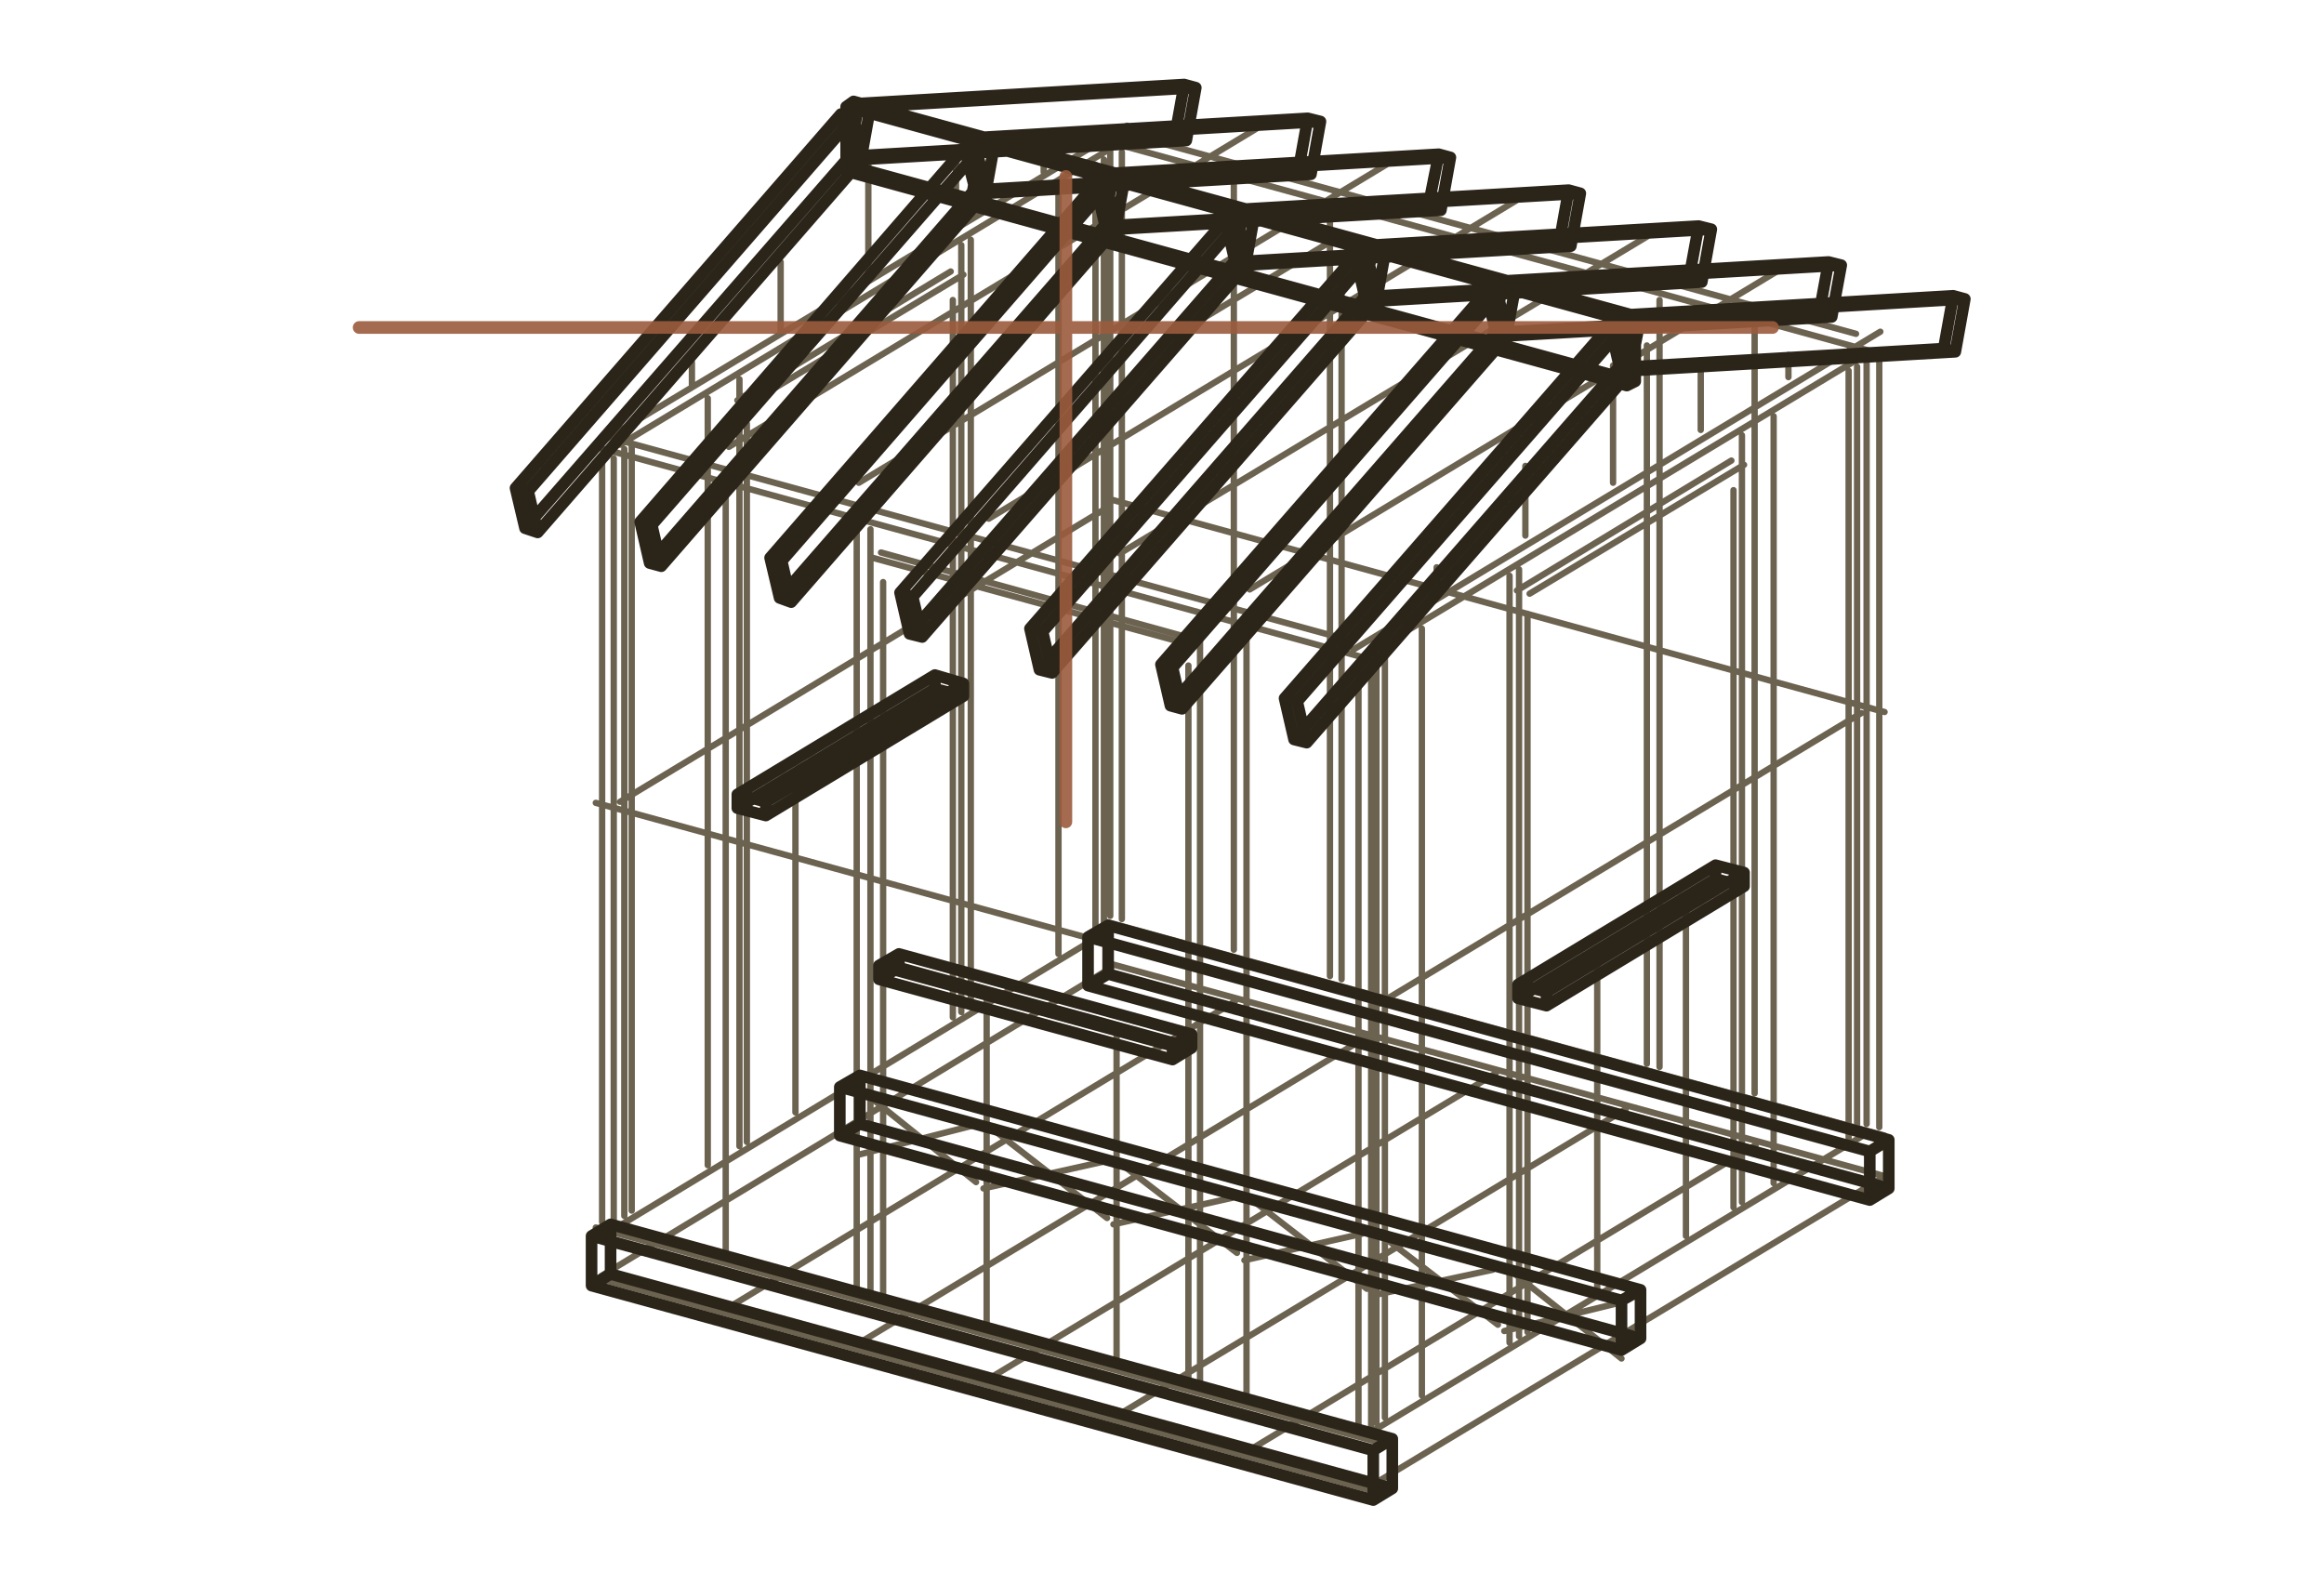
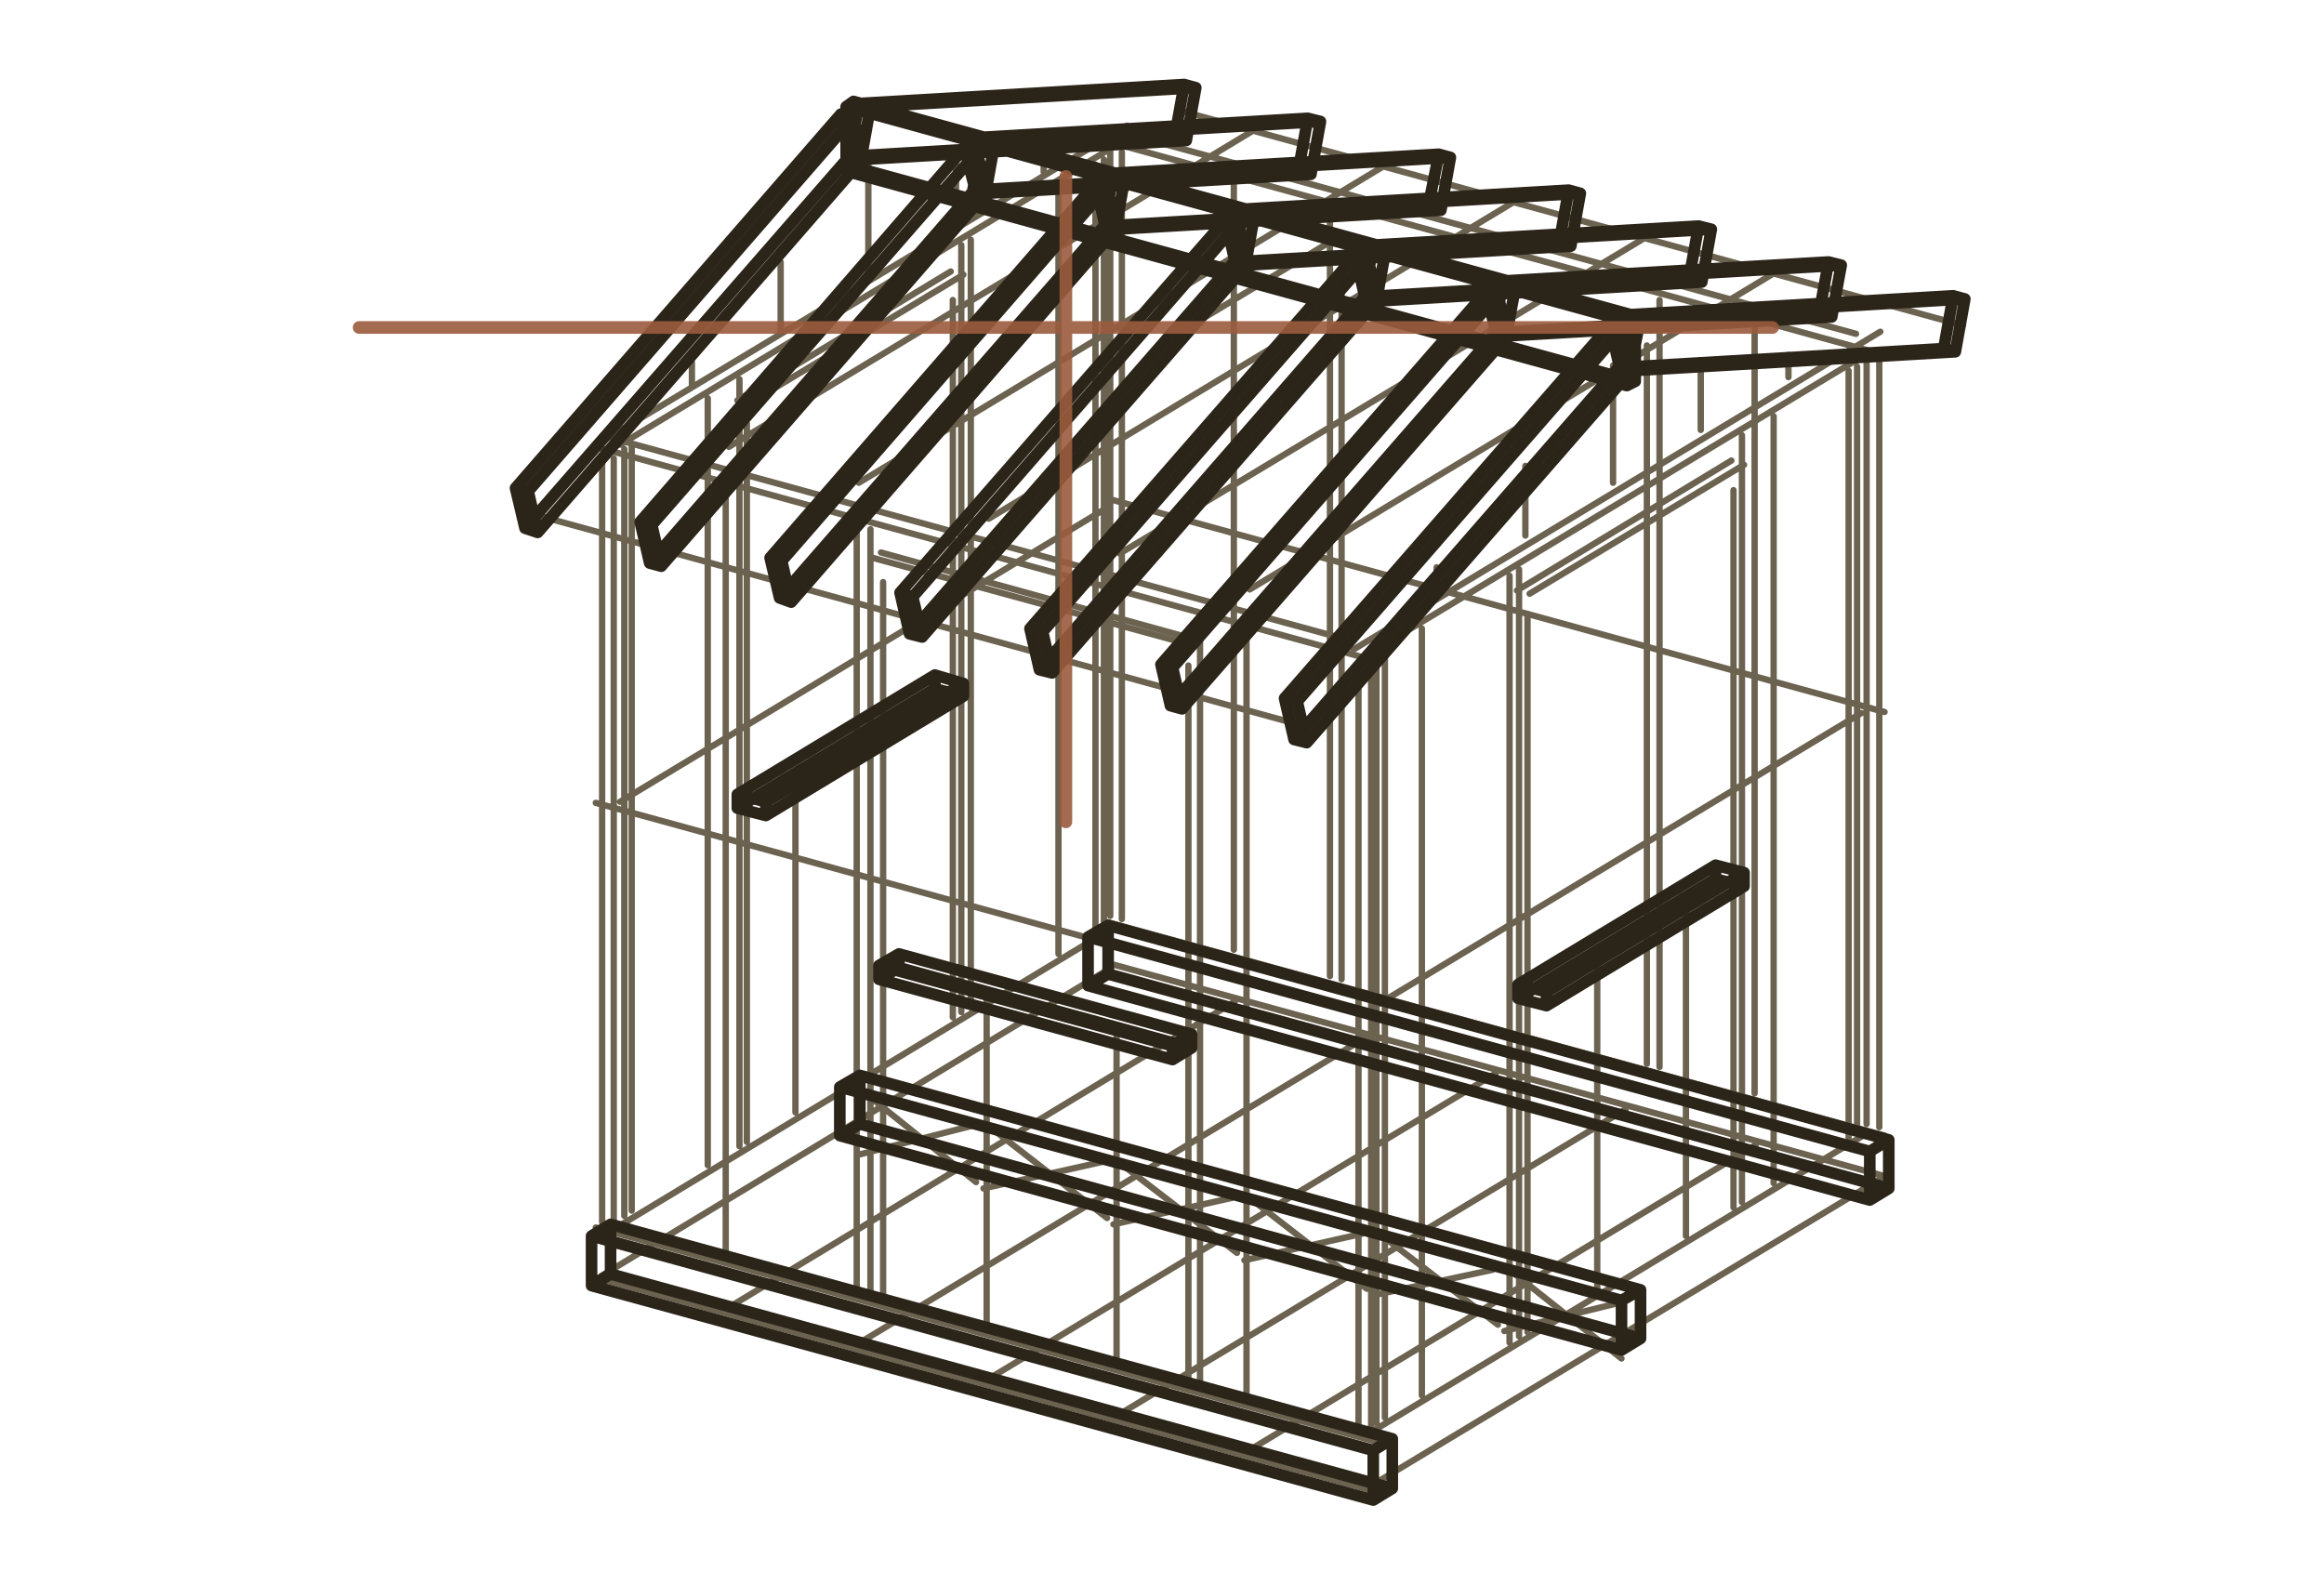
<svg xmlns="http://www.w3.org/2000/svg" viewBox="0 0 220 150" width="220" height="150" role="img">
  <g fill="none" stroke="#6b6250" stroke-width="0.6" stroke-linecap="round">
-     <path d="M105.2 91.6L56.9 120.8M116.9 94.8L68.6 124M129.3 98.2L80.9 127.4M141.6 101.6L93.3 130.7M153.9 105L105.6 134.1M166.2 108.4L117.9 137.5M178 111.6L129.7 140.7M105 91.2L179 111.5M55.9 120.8L129.9 141.1M81.8 103.4L92.4 111.9M81.3 109.3L91.9 106.6M93.6 106.6L104.8 115.3M93.1 112.5L104.3 110M105.9 110L117.1 118.6M105.4 115.9L116.6 113.4M118.3 113.4L129.4 122M117.8 119.3L128.9 116.8M130.6 116.8L141.8 125.4M130.1 122.6L141.3 120.2M142.9 120.2L153.5 128.6M142.4 126L153 123.4M104.5 87.2L178.4 107.5M104.5 13.3L178.4 33.6M107.2 12.8L175.7 31.6M105.1 86.7L105.1 14.1M116.8 89.9L116.8 17.3M166.1 103.5L166.1 30.9M177.9 106.7L177.9 34.1M106.2 87L106.2 14.4M176.7 106.4L176.7 33.8M125.9 92.4L125.9 19.8M127 92.7L127 24.8M157.1 101L157.1 28.4M155.9 100.7L155.9 32.7M126.8 22.1L156.9 30.3M126 22.5L156.1 30.8M130.4 136.5L56.4 116.2M130.4 62.6L56.4 42.3M127.7 60.6L59.1 41.8M129.8 135.7L129.8 63.1M118 132.4L118 59.8M81.1 122.3L81.1 49.7M68.7 118.9L68.7 46.3M57 115.7L57 43.1M128.6 135.3L128.6 62.8M58.1 116L58.1 43.4M113.6 131.2L113.6 58.6M112.5 130.9L112.5 63M82.4 122.7L82.4 50.1M83.6 123L83.6 55.1M112.6 61L82.6 52.8M113.4 60.6L83.4 52.3M105.7 129.1L105.7 98.1M93.4 125.7L93.4 94.7M176.2 107.6L129.9 135.5M176.2 33.8L129.9 61.7M178 31.4L128.1 61.5M175.8 107.2L175.8 34.7M167.9 112L167.9 39.4M142.9 127.1L142.9 54.5M134.6 132.1L134.6 59.5M130.3 134.7L130.3 62.1M175 107.7L175 35.1M131.1 134.2L131.1 61.6M164.9 113.8L164.9 41.2M164.1 114.3L164.1 46.4M143.8 126.5L143.8 53.9M144.6 126.1L144.6 58.1M165.1 44L144.8 56.2M163.9 43.6L143.6 55.9M159.6 117L159.6 86.1M151.2 122.1L151.2 91.1M58.7 116L104.9 88.1M58.7 42.1L104.9 14.2M56.8 41.9L106.7 11.9M59.1 115.1L59.1 42.5M67 110.3L67 37.7M91.9 95.3L91.9 22.7M100.2 90.3L100.2 17.7M104.5 87.7L104.5 15.1M59.8 114.6L59.8 42.1M103.7 88.2L103.7 15.6M70 108.5L70 35.9M70.7 108.1L70.7 40.1M91 95.8L91 23.2M90.2 96.3L90.2 28.4M69.8 37.9L90 25.7M70.9 38.2L91.2 26M75.3 105.3L75.3 74.3M83.6 100.3L83.6 69.3M118.9 12.2L69 42.3M131.2 15.6L81.3 45.7M143.5 19L93.6 49.1M155.9 22.4L106 52.4M168.2 25.7L118.3 55.8M126.9 22.3L110.3 32.3M98.8 16.3L98.8 14.3M90.5 21.4L90.5 14.8M82.2 26.4L82.2 15.2M73.9 31.4L73.9 24.8M65.5 36.4L65.5 34.3M169.3 35.7L169.3 33.6M161 40.7L161 34.1M152.7 45.7L152.7 34.6M144.4 50.7L144.4 44.1M136 55.7L136 53.7M104.5 47.1L178.4 67.4M130.4 96.3L56.4 76M176.2 67.5L129.9 95.4M58.7 75.9L104.9 48" />
+     <path d="M105.2 91.6L56.9 120.8M116.9 94.8L68.6 124M129.3 98.2L80.9 127.4M141.6 101.6L93.3 130.7M153.9 105L105.6 134.1M166.2 108.4L117.9 137.5M178 111.6L129.7 140.7M105 91.2L179 111.5M55.9 120.8L129.9 141.1M81.8 103.4L92.4 111.9M81.3 109.3L91.9 106.6M93.6 106.6L104.8 115.3M93.1 112.5L104.3 110M105.9 110L117.1 118.6M105.4 115.9L116.6 113.4M118.3 113.4L129.4 122M117.8 119.3L128.9 116.8M130.6 116.8L141.8 125.4M130.1 122.6L141.3 120.2M142.9 120.2L153.5 128.6M142.4 126L153 123.4M104.5 87.2L178.4 107.5M104.5 13.3L178.4 33.6M107.2 12.8L175.7 31.6M105.1 86.7L105.1 14.1M116.8 89.9L116.8 17.3M166.1 103.5L166.1 30.9M177.9 106.7L177.9 34.1M106.2 87L106.2 14.4M176.7 106.4L176.7 33.8M125.9 92.4L125.9 19.8M127 92.7L127 24.8M157.1 101L157.1 28.4M155.9 100.7L155.9 32.7M126.8 22.1L156.9 30.3M126 22.5L156.1 30.8M130.4 136.5L56.4 116.2M130.4 62.6L56.4 42.3M127.7 60.6L59.1 41.8M129.8 135.7L129.8 63.1M118 132.4L118 59.8M81.1 122.3L81.1 49.7M68.7 118.9L68.7 46.3M57 115.7L57 43.1M128.6 135.3L128.6 62.8M58.1 116L58.1 43.4M113.6 131.2L113.6 58.6M112.5 130.9L112.5 63M82.4 122.7L82.4 50.1M83.6 123L83.6 55.1M112.6 61L82.6 52.8M113.4 60.6L83.4 52.3M105.7 129.1L105.7 98.1M93.4 125.7L93.4 94.7M176.2 107.6L129.9 135.5M176.2 33.8L129.9 61.7M178 31.4L128.1 61.5M175.8 107.2L175.8 34.7M167.9 112L167.9 39.4M142.9 127.1L142.9 54.5M134.6 132.1L134.6 59.5M130.3 134.7L130.3 62.1M175 107.7L175 35.1M131.1 134.2L131.1 61.6M164.9 113.8L164.9 41.2M164.1 114.3L164.1 46.4M143.8 126.5L143.8 53.9M144.6 126.1L144.6 58.1M165.1 44L144.8 56.2M163.9 43.6L143.6 55.9M159.6 117L159.6 86.1M151.2 122.1L151.2 91.1M58.7 116L104.9 88.1M58.7 42.1L104.9 14.2M56.8 41.9L106.7 11.9M59.1 115.1L59.1 42.5M67 110.3L67 37.7M91.9 95.3L91.9 22.7M100.2 90.3L100.2 17.7M104.5 87.7L104.5 15.1M59.8 114.6L59.8 42.1M103.7 88.2L103.7 15.6M70 108.5L70 35.9M70.7 108.1L70.7 40.1M91 95.8L91 23.2M90.2 96.3L90.2 28.4M69.8 37.9L90 25.7M70.9 38.2L91.2 26M75.3 105.3L75.3 74.3M83.6 100.3L83.6 69.3M118.9 12.2L69 42.3M131.2 15.6L81.3 45.7M143.5 19L93.6 49.1M155.9 22.4L106 52.4M168.2 25.7L118.3 55.8M126.9 22.3L110.3 32.3M98.8 16.3L98.8 14.3M90.5 21.4L90.5 14.8M82.2 26.4L82.2 15.2M73.9 31.4L73.9 24.8M65.5 36.4L65.5 34.3M169.3 35.7L169.3 33.6M161 40.7L161 34.1M152.7 45.7L152.7 34.6M144.4 50.7L144.4 44.1M136 55.7L136 53.7M111.8 10.5L185.8 30.8M123 68.6L49.1 48.3M104.5 47.1L178.4 67.4M130.4 96.3L56.4 76M176.2 67.5L129.9 95.4M58.7 75.9L104.9 48" />
  </g>
  <g fill="none" stroke="#2b2419" stroke-width="1.1" stroke-linecap="round">
    <path d="M104.9 92.2L103 93.3M104.9 87.6L103 88.7M178.8 112.5L177 113.6M178.8 107.9L177 109M104.9 92.2L104.9 87.6M103 93.3L103 88.7M178.8 112.5L178.8 107.9M177 113.6L177 109M104.9 92.2L178.8 112.5M103 93.3L177 113.6M104.9 87.6L178.8 107.9M103 88.7L177 109M81.4 106.4L79.5 107.5M81.4 101.8L79.5 102.9M155.3 126.7L153.5 127.8M155.3 122.1L153.5 123.1M81.4 106.4L81.4 101.8M79.5 107.5L79.5 102.9M155.3 126.7L155.3 122.1M153.5 127.8L153.5 123.1M81.4 106.4L155.3 126.7M79.5 107.5L153.5 127.8M81.4 101.8L155.3 122.1M79.5 102.9L153.5 123.1M57.8 120.6L56 121.7M57.8 115.9L56 117M131.8 140.9L130 142M131.8 136.2L130 137.3M57.8 120.6L57.8 115.9M56 121.7L56 117M131.8 140.9L131.8 136.2M130 142L130 137.3M57.8 120.6L131.8 140.9M56 121.7L130 142M57.8 115.9L131.8 136.2M56 117L130 137.3M112.8 99.2L112.8 97.9M111 100.3L111 99M85.1 91.6L85.1 90.3M83.2 92.7L83.2 91.4M112.8 99.2L111 100.3M112.8 97.9L111 99M85.1 91.6L83.2 92.7M85.1 90.3L83.2 91.4M112.8 99.2L85.1 91.6M112.8 97.9L85.1 90.3M111 100.3L83.2 92.7M111 99L83.2 91.4M162.4 83.2L162.4 81.9M165.1 83.9L165.1 82.6M143.7 94.5L143.7 93.2M146.4 95.2L146.4 93.9M162.4 83.2L165.1 83.9M162.4 81.9L165.1 82.6M143.7 94.5L146.4 95.2M143.7 93.2L146.4 93.9M162.4 83.2L143.7 94.5M162.4 81.9L143.7 93.2M165.1 83.9L146.4 95.2M165.1 82.6L146.4 93.9M72.5 77.2L72.5 75.9M69.8 76.5L69.8 75.2M91.2 65.9L91.2 64.7M88.5 65.2L88.5 63.9M72.5 77.2L69.8 76.5M72.5 75.9L69.8 75.2M91.2 65.9L88.5 65.2M91.2 64.7L88.5 63.9M72.5 77.2L91.2 65.9M72.5 75.9L91.2 64.7M69.8 76.5L88.5 65.2M69.8 75.2L88.5 63.9M112.3 13.3L111.2 13M113.2 8.3L112.1 8M81.5 15.1L80.4 14.8M82.4 10.1L81.3 9.8M112.3 13.3L113.2 8.3M111.2 13L112.1 8M81.5 15.1L82.4 10.1M80.4 14.8L81.3 9.8M112.3 13.3L81.5 15.1M111.2 13L80.4 14.8M113.2 8.3L82.4 10.1M112.1 8L81.3 9.8M81.7 15L80.5 14.7M80.8 11.1L79.6 10.8M50.9 50.4L49.7 50M50 46.5L48.8 46.2M81.7 15L80.8 11.1M80.5 14.7L79.6 10.8M50.9 50.4L50 46.5M49.7 50L48.8 46.2M81.7 15L50.9 50.4M80.5 14.7L49.7 50M80.8 11.1L50 46.5M79.6 10.8L48.8 46.2M124.1 16.5L122.9 16.2M125 11.5L123.8 11.2M93.3 18.3L92.1 18M94.2 13.3L93 13M124.1 16.5L125 11.5M122.9 16.2L123.8 11.2M93.3 18.3L94.2 13.3M92.1 18L93 13M124.1 16.5L93.3 18.3M122.9 16.2L92.1 18M125 11.5L94.2 13.3M123.8 11.2L93 13M93.4 18.2L92.3 17.9M92.5 14.4L91.3 14M62.6 53.6L61.5 53.3M61.7 49.7L60.6 49.4M93.4 18.2L92.5 14.4M92.3 17.9L91.3 14M62.6 53.6L61.7 49.7M61.5 53.3L60.6 49.4M93.4 18.2L62.6 53.6M92.3 17.9L61.5 53.3M92.5 14.4L61.7 49.7M91.3 14L60.6 49.4M136.4 19.9L135.2 19.6M137.3 14.9L136.2 14.6M105.6 21.7L104.5 21.4M106.5 16.7L105.4 16.4M136.4 19.9L137.3 14.9M135.2 19.6L136.2 14.6M105.6 21.7L106.5 16.7M104.5 21.4L105.4 16.4M136.4 19.9L105.6 21.7M135.2 19.6L104.5 21.4M137.3 14.9L106.5 16.7M136.2 14.6L105.4 16.4M105.7 21.6L104.6 21.3M104.8 17.7L103.7 17.4M74.9 57L73.8 56.6M74 53.1L72.9 52.8M105.7 21.6L104.8 17.7M104.6 21.3L103.7 17.4M74.9 57L74 53.1M73.8 56.6L72.9 52.8M105.7 21.6L74.9 57M104.6 21.3L73.8 56.6M104.8 17.7L74 53.1M103.7 17.4L72.9 52.8M148.7 23.3L147.6 23M149.6 18.3L148.5 18M117.9 25.1L116.8 24.8M118.8 20.1L117.7 19.8M148.7 23.3L149.6 18.3M147.6 23L148.5 18M117.9 25.1L118.8 20.1M116.8 24.8L117.7 19.8M148.7 23.3L117.9 25.1M147.6 23L116.8 24.8M149.6 18.3L118.8 20.1M148.5 18L117.7 19.8M118.1 25L116.9 24.7M117.2 21.1L116 20.8M87.3 60.3L86.1 60M86.4 56.5L85.2 56.1M118.1 25L117.2 21.1M116.9 24.7L116 20.8M87.3 60.3L86.4 56.5M86.1 60L85.2 56.1M118.1 25L87.3 60.3M116.9 24.7L86.1 60M117.2 21.1L86.4 56.5M116 20.8L85.2 56.1M161.1 26.7L159.9 26.3M162 21.7L160.8 21.4M130.3 28.5L129.1 28.1M131.2 23.5L130 23.2M161.1 26.7L162 21.7M159.9 26.3L160.8 21.4M130.3 28.5L131.2 23.5M129.1 28.1L130 23.2M161.1 26.7L130.3 28.5M159.9 26.3L129.1 28.1M162 21.7L131.2 23.5M160.8 21.4L130 23.2M130.4 28.4L129.2 28.1M129.5 24.5L128.3 24.2M99.6 63.7L98.4 63.4M98.7 59.8L97.5 59.5M130.4 28.4L129.5 24.5M129.2 28.1L128.3 24.2M99.6 63.7L98.7 59.8M98.4 63.4L97.5 59.5M130.4 28.4L99.6 63.7M129.2 28.1L98.4 63.4M129.5 24.5L98.7 59.8M128.3 24.2L97.5 59.5M173.4 30L172.2 29.7M174.3 25.1L173.1 24.8M142.6 31.8L141.4 31.5M143.5 26.9L142.3 26.6M173.4 30L174.3 25.1M172.2 29.7L173.1 24.8M142.6 31.8L143.5 26.9M141.4 31.5L142.3 26.6M173.4 30L142.6 31.8M172.2 29.7L141.4 31.5M174.3 25.1L143.5 26.9M173.1 24.8L142.3 26.6M142.7 31.8L141.6 31.5M141.8 27.9L140.7 27.6M111.9 67.1L110.8 66.8M111 63.2L109.9 62.9M142.7 31.8L141.8 27.9M141.6 31.5L140.7 27.6M111.9 67.1L111 63.2M110.8 66.8L109.9 62.9M142.7 31.8L111.9 67.1M141.6 31.5L110.8 66.8M141.8 27.9L111 63.2M140.7 27.6L109.9 62.9M185.1 33.3L184 33M186 28.3L184.9 28M154.3 35.1L153.2 34.8M155.3 30.1L154.1 29.8M185.1 33.3L186 28.3M184 33L184.9 28M154.3 35.1L155.3 30.1M153.2 34.8L154.1 29.8M185.1 33.3L154.3 35.1M184 33L153.2 34.8M186 28.3L155.3 30.1M184.9 28L154.1 29.8M154.5 35L153.3 34.7M153.6 31.1L152.4 30.8M123.7 70.3L122.5 70M122.8 66.4L121.6 66.1M154.5 35L153.6 31.1M153.3 34.7L152.4 30.8M123.7 70.3L122.8 66.4M122.5 70L121.6 66.1M154.5 35L123.7 70.3M153.3 34.7L122.5 70M153.6 31.1L122.8 66.4M152.4 30.8L121.6 66.1M80.8 15.8L80.1 16.2M80.8 9.6L80.1 10.1M154.8 36.1L154 36.5M154.8 29.9L154 30.4M80.8 15.8L80.8 9.6M80.1 16.2L80.1 10.1M154.8 36.1L154.8 29.9M154 36.5L154 30.4M80.8 15.8L154.8 36.1M80.1 16.2L154 36.5M80.8 9.6L154.8 29.9M80.1 10.1L154 30.4" />
  </g>
  <g fill="none" stroke="#9a5b3d" stroke-width="1.2" stroke-linecap="round" opacity="0.9">
    <path d="M100.9 77.8L100.9 16.7M34 31L167.8 31" />
  </g>
</svg>
